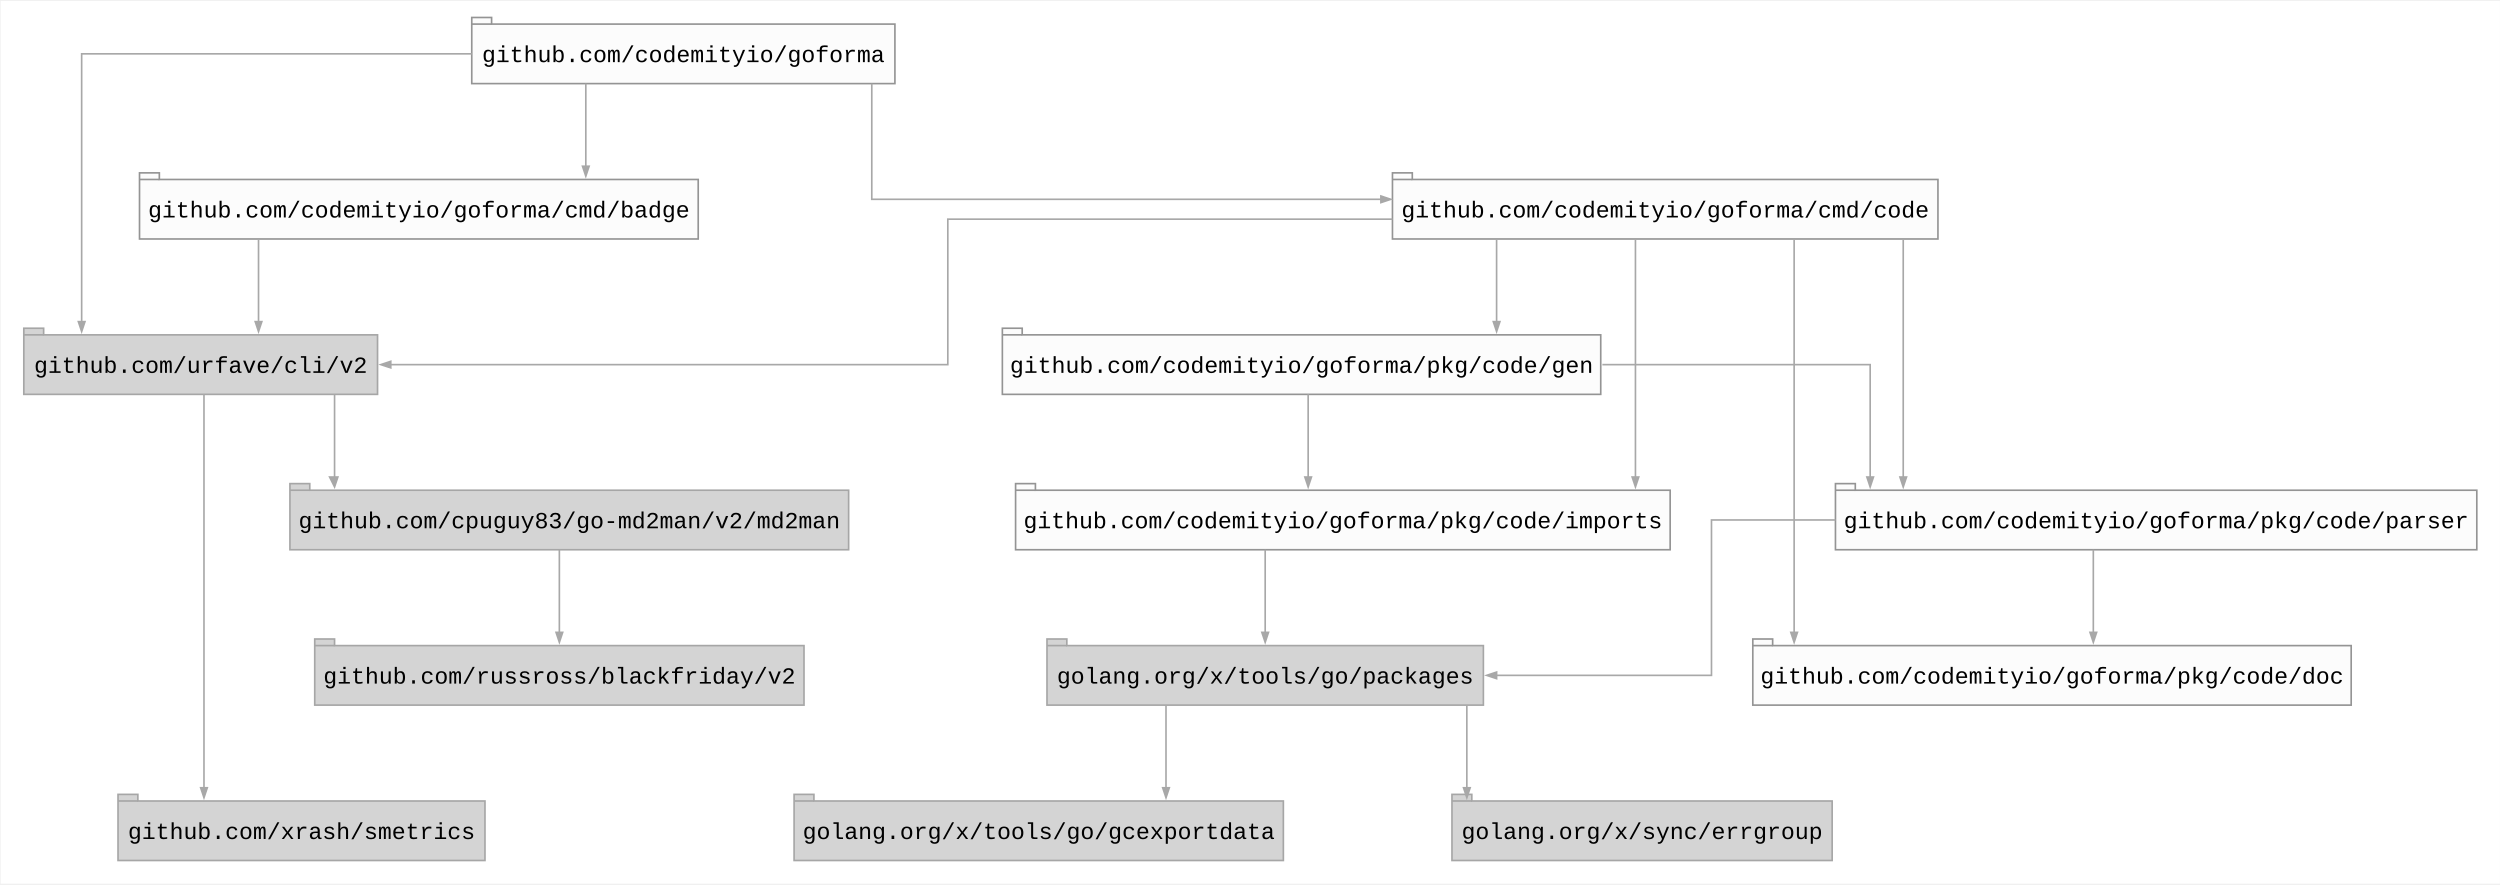
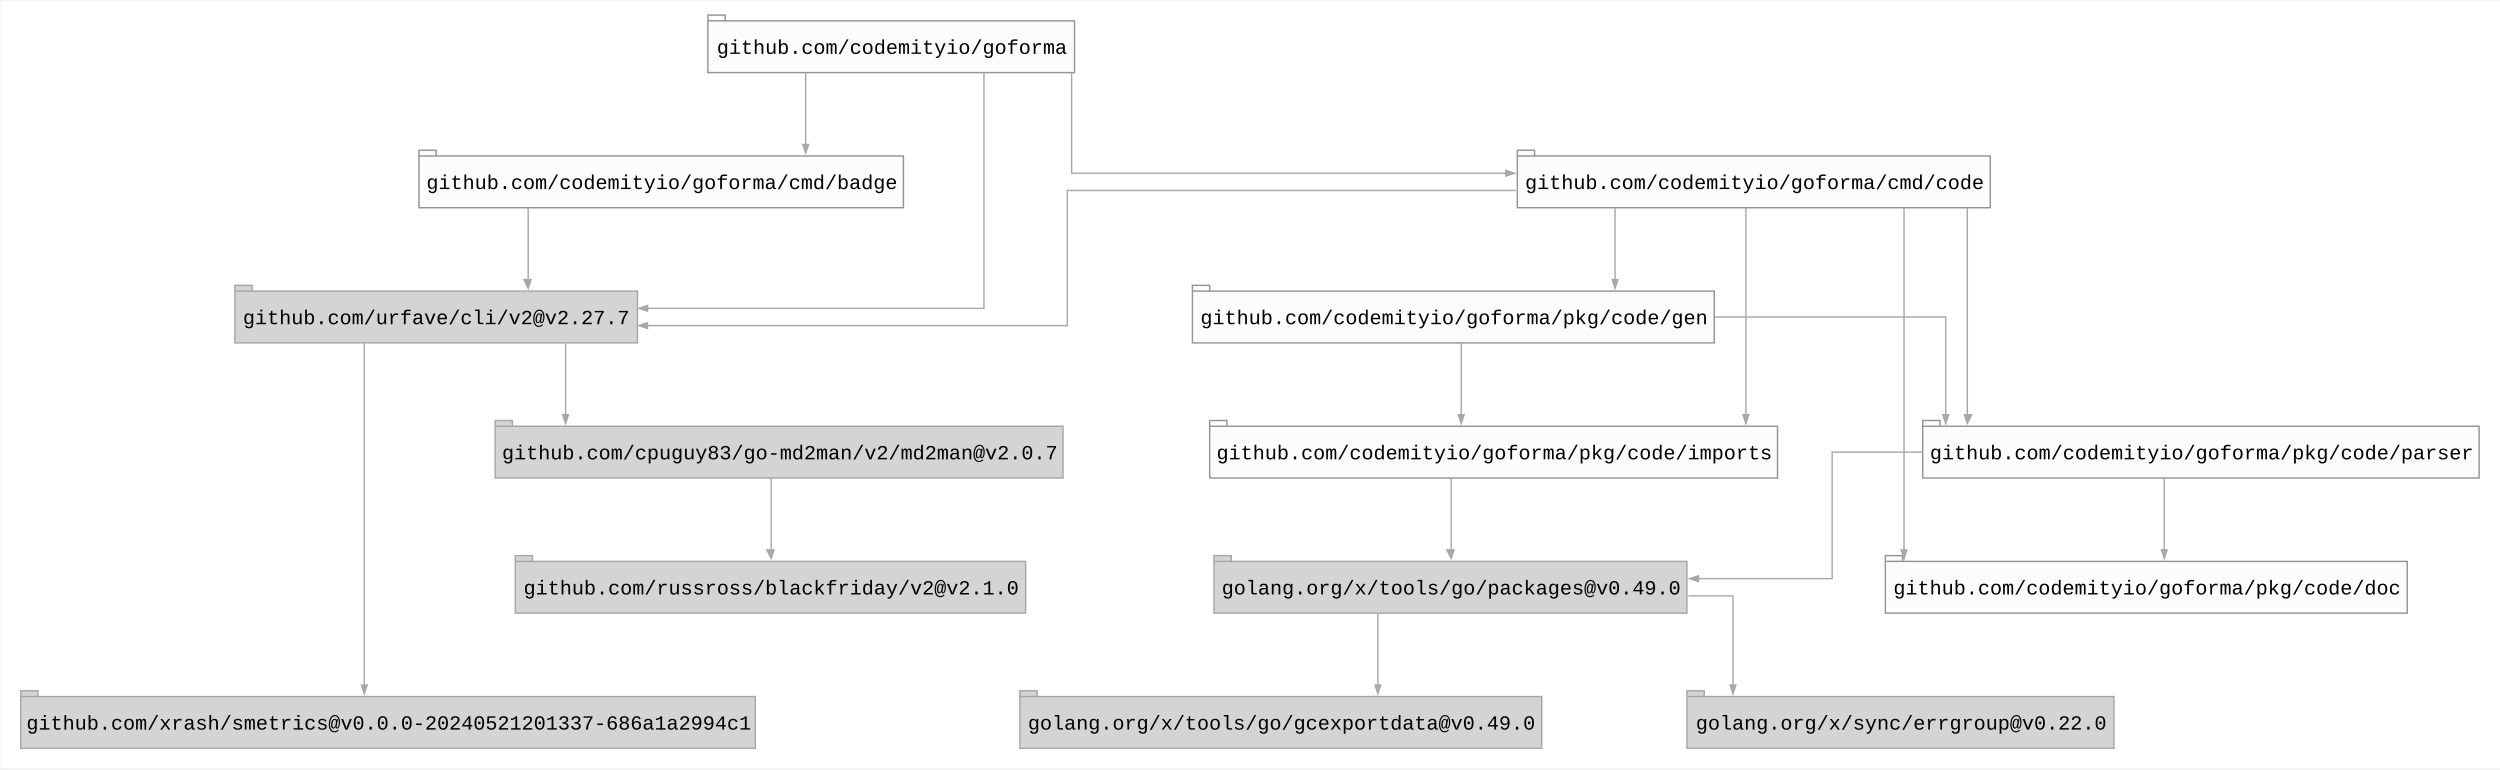
- <svg xmlns="http://www.w3.org/2000/svg" width="1512pt" height="535pt" viewBox="0.00 0.00 1512.43 534.80">
+ <svg xmlns="http://www.w3.org/2000/svg" width="1739pt" height="535pt" viewBox="0.00 0.00 1738.93 534.80">
  <g id="graph0" class="graph" transform="scale(1 1) rotate(0) translate(14.4 520.4)">
-     <polygon fill="white" stroke="none" points="-14,14 -14,-520 1498,-520 1498,14 -14,14" />
+     <polygon fill="white" stroke="none" points="-14,14 -14,-520 1725,-520 1725,14 -14,14" />
    <g id="node1" class="node">
-       <polygon fill="#fcfcfc" stroke="#949494" points="527,-506 283,-506 283,-510 271,-510 271,-470 527,-470 527,-506" />
-       <polyline fill="none" stroke="#949494" points="271,-506 283,-506" />
-       <text text-anchor="middle" x="399" y="-483" font-family="Courier New" font-size="14.00">github.com/codemityio/goforma</text>
+       <polygon fill="#fcfcfc" stroke="#949494" points="733,-506 490,-506 490,-510 478,-510 478,-470 733,-470 733,-506" />
+       <polyline fill="none" stroke="#949494" points="478,-506 490,-506" />
+       <text text-anchor="middle" x="606" y="-483" font-family="Courier New" font-size="14.00">github.com/codemityio/goforma</text>
    </g>
    <g id="node2" class="node">
-       <polygon fill="#fcfcfc" stroke="#949494" points="408,-412 82,-412 82,-416 70,-416 70,-376 408,-376 408,-412" />
-       <polyline fill="none" stroke="#949494" points="70,-412 82,-412" />
-       <text text-anchor="middle" x="239" y="-389" font-family="Courier New" font-size="14.00">github.com/codemityio/goforma/cmd/badge</text>
+       <polygon fill="#fcfcfc" stroke="#949494" points="614,-412 289,-412 289,-416 277,-416 277,-376 614,-376 614,-412" />
+       <polyline fill="none" stroke="#949494" points="277,-412 289,-412" />
+       <text text-anchor="middle" x="446" y="-389" font-family="Courier New" font-size="14.00">github.com/codemityio/goforma/cmd/badge</text>
    </g>
    <g id="edge1" class="edge">
-       <path fill="none" stroke="#a8a8a8" d="M340,-470C340,-470 340,-420 340,-420" />
-       <polygon fill="#a8a8a8" stroke="#a8a8a8" points="342,-420 340,-414 338,-420 342,-420" />
+       <path fill="none" stroke="#a8a8a8" d="M546,-470C546,-470 546,-420 546,-420" />
+       <polygon fill="#a8a8a8" stroke="#a8a8a8" points="548,-420 546,-414 544,-420 548,-420" />
    </g>
    <g id="node3" class="node">
-       <polygon fill="#fcfcfc" stroke="#949494" points="1158,-412 840,-412 840,-416 828,-416 828,-376 1158,-376 1158,-412" />
-       <polyline fill="none" stroke="#949494" points="828,-412 840,-412" />
-       <text text-anchor="middle" x="993" y="-389" font-family="Courier New" font-size="14.00">github.com/codemityio/goforma/cmd/code</text>
+       <polygon fill="#fcfcfc" stroke="#949494" points="1370,-412 1053,-412 1053,-416 1041,-416 1041,-376 1370,-376 1370,-412" />
+       <polyline fill="none" stroke="#949494" points="1041,-412 1053,-412" />
+       <text text-anchor="middle" x="1206" y="-389" font-family="Courier New" font-size="14.00">github.com/codemityio/goforma/cmd/code</text>
    </g>
    <g id="edge2" class="edge">
-       <path fill="none" stroke="#a8a8a8" d="M513,-470C513,-444 513,-400 513,-400 513,-400 821,-400 821,-400" />
-       <polygon fill="#a8a8a8" stroke="#a8a8a8" points="821,-402 827,-400 821,-398 821,-402" />
+       <path fill="none" stroke="#a8a8a8" d="M731,-470C731,-444 731,-400 731,-400 731,-400 1033,-400 1033,-400" />
+       <polygon fill="#a8a8a8" stroke="#a8a8a8" points="1033,-402 1039,-400 1033,-398 1033,-402" />
    </g>
    <g id="node4" class="node">
-       <polygon fill="#d4d4d4" stroke="#a6a6a6" points="214,-318 12,-318 12,-322 0,-322 0,-282 214,-282 214,-318" />
-       <polyline fill="none" stroke="#a6a6a6" points="0,-318 12,-318" />
-       <text text-anchor="middle" x="107" y="-295" font-family="Courier New" font-size="14.00">github.com/urfave/cli/v2</text>
+       <polygon fill="#d4d4d4" stroke="#a6a6a6" points="429,-318 161,-318 161,-322 149,-322 149,-282 429,-282 429,-318" />
+       <polyline fill="none" stroke="#a6a6a6" points="149,-318 161,-318" />
+       <text text-anchor="middle" x="289" y="-295" font-family="Courier New" font-size="14.00">github.com/urfave/cli/v2@v2.27.7</text>
    </g>
    <g id="edge3" class="edge">
-       <path fill="none" stroke="#a8a8a8" d="M271,-488C166,-488 35,-488 35,-488 35,-488 35,-326 35,-326" />
-       <polygon fill="#a8a8a8" stroke="#a8a8a8" points="37,-326 35,-320 33,-326 37,-326" />
+       <path fill="none" stroke="#a8a8a8" d="M670,-470C670,-423 670,-306 670,-306 670,-306 436,-306 436,-306" />
+       <polygon fill="#a8a8a8" stroke="#a8a8a8" points="436,-304 430,-306 436,-308 436,-304" />
    </g>
    <g id="edge4" class="edge">
-       <path fill="none" stroke="#a8a8a8" d="M142,-376C142,-376 142,-326 142,-326" />
-       <polygon fill="#a8a8a8" stroke="#a8a8a8" points="144,-326 142,-320 140,-326 144,-326" />
+       <path fill="none" stroke="#a8a8a8" d="M353,-376C353,-376 353,-326 353,-326" />
+       <polygon fill="#a8a8a8" stroke="#a8a8a8" points="355,-326 353,-320 350,-326 355,-326" />
    </g>
    <g id="edge9" class="edge">
-       <path fill="none" stroke="#a8a8a8" d="M828,-388C705,-388 559,-388 559,-388 559,-388 559,-300 559,-300 559,-300 222,-300 222,-300" />
-       <polygon fill="#a8a8a8" stroke="#a8a8a8" points="222,-298 216,-300 222,-302 222,-298" />
+       <path fill="none" stroke="#a8a8a8" d="M1040,-388C902,-388 728,-388 728,-388 728,-388 728,-294 728,-294 728,-294 436,-294 436,-294" />
+       <polygon fill="#a8a8a8" stroke="#a8a8a8" points="436,-292 430,-294 436,-296 436,-292" />
    </g>
    <g id="node5" class="node">
-       <polygon fill="#fcfcfc" stroke="#949494" points="1408,-130 1058,-130 1058,-134 1046,-134 1046,-94 1408,-94 1408,-130" />
-       <polyline fill="none" stroke="#949494" points="1046,-130 1058,-130" />
-       <text text-anchor="middle" x="1227" y="-107" font-family="Courier New" font-size="14.00">github.com/codemityio/goforma/pkg/code/doc</text>
+       <polygon fill="#fcfcfc" stroke="#949494" points="1660,-130 1309,-130 1309,-134 1297,-134 1297,-94 1660,-94 1660,-130" />
+       <polyline fill="none" stroke="#949494" points="1297,-130 1309,-130" />
+       <text text-anchor="middle" x="1479" y="-107" font-family="Courier New" font-size="14.00">github.com/codemityio/goforma/pkg/code/doc</text>
    </g>
    <g id="edge5" class="edge">
-       <path fill="none" stroke="#a8a8a8" d="M1071,-376C1071,-376 1071,-138 1071,-138" />
-       <polygon fill="#a8a8a8" stroke="#a8a8a8" points="1073,-138 1071,-132 1069,-138 1073,-138" />
+       <path fill="none" stroke="#a8a8a8" d="M1310,-376C1310,-376 1310,-138 1310,-138" />
+       <polygon fill="#a8a8a8" stroke="#a8a8a8" points="1312,-138 1310,-132 1308,-138 1312,-138" />
    </g>
    <g id="node6" class="node">
-       <polygon fill="#fcfcfc" stroke="#949494" points="954,-318 604,-318 604,-322 592,-322 592,-282 954,-282 954,-318" />
-       <polyline fill="none" stroke="#949494" points="592,-318 604,-318" />
-       <text text-anchor="middle" x="773" y="-295" font-family="Courier New" font-size="14.00">github.com/codemityio/goforma/pkg/code/gen</text>
+       <polygon fill="#fcfcfc" stroke="#949494" points="1178,-318 827,-318 827,-322 815,-322 815,-282 1178,-282 1178,-318" />
+       <polyline fill="none" stroke="#949494" points="815,-318 827,-318" />
+       <text text-anchor="middle" x="997" y="-295" font-family="Courier New" font-size="14.00">github.com/codemityio/goforma/pkg/code/gen</text>
    </g>
    <g id="edge6" class="edge">
-       <path fill="none" stroke="#a8a8a8" d="M891,-376C891,-376 891,-326 891,-326" />
-       <polygon fill="#a8a8a8" stroke="#a8a8a8" points="893,-326 891,-320 889,-326 893,-326" />
+       <path fill="none" stroke="#a8a8a8" d="M1109,-376C1109,-376 1109,-326 1109,-326" />
+       <polygon fill="#a8a8a8" stroke="#a8a8a8" points="1111,-326 1109,-320 1107,-326 1111,-326" />
    </g>
    <g id="node7" class="node">
-       <polygon fill="#fcfcfc" stroke="#949494" points="996,-224 612,-224 612,-228 600,-228 600,-188 996,-188 996,-224" />
-       <polyline fill="none" stroke="#949494" points="600,-224 612,-224" />
-       <text text-anchor="middle" x="798" y="-201" font-family="Courier New" font-size="14.00">github.com/codemityio/goforma/pkg/code/imports</text>
+       <polygon fill="#fcfcfc" stroke="#949494" points="1222,-224 839,-224 839,-228 827,-228 827,-188 1222,-188 1222,-224" />
+       <polyline fill="none" stroke="#949494" points="827,-224 839,-224" />
+       <text text-anchor="middle" x="1025" y="-201" font-family="Courier New" font-size="14.00">github.com/codemityio/goforma/pkg/code/imports</text>
    </g>
    <g id="edge7" class="edge">
-       <path fill="none" stroke="#a8a8a8" d="M975,-376C975,-376 975,-232 975,-232" />
-       <polygon fill="#a8a8a8" stroke="#a8a8a8" points="977,-232 975,-226 973,-232 977,-232" />
+       <path fill="none" stroke="#a8a8a8" d="M1200,-376C1200,-376 1200,-232 1200,-232" />
+       <polygon fill="#a8a8a8" stroke="#a8a8a8" points="1202,-232 1200,-226 1198,-232 1202,-232" />
    </g>
    <g id="node8" class="node">
-       <polygon fill="#fcfcfc" stroke="#949494" points="1484,-224 1108,-224 1108,-228 1096,-228 1096,-188 1484,-188 1484,-224" />
-       <polyline fill="none" stroke="#949494" points="1096,-224 1108,-224" />
-       <text text-anchor="middle" x="1290" y="-201" font-family="Courier New" font-size="14.00">github.com/codemityio/goforma/pkg/code/parser</text>
+       <polygon fill="#fcfcfc" stroke="#949494" points="1710,-224 1335,-224 1335,-228 1323,-228 1323,-188 1710,-188 1710,-224" />
+       <polyline fill="none" stroke="#949494" points="1323,-224 1335,-224" />
+       <text text-anchor="middle" x="1517" y="-201" font-family="Courier New" font-size="14.00">github.com/codemityio/goforma/pkg/code/parser</text>
    </g>
    <g id="edge8" class="edge">
-       <path fill="none" stroke="#a8a8a8" d="M1137,-376C1137,-376 1137,-232 1137,-232" />
-       <polygon fill="#a8a8a8" stroke="#a8a8a8" points="1139,-232 1137,-226 1135,-232 1139,-232" />
+       <path fill="none" stroke="#a8a8a8" d="M1354,-376C1354,-376 1354,-232 1354,-232" />
+       <polygon fill="#a8a8a8" stroke="#a8a8a8" points="1357,-232 1354,-226 1352,-232 1357,-232" />
    </g>
    <g id="node10" class="node">
-       <polygon fill="#d4d4d4" stroke="#a6a6a6" points="499,-224 173,-224 173,-228 161,-228 161,-188 499,-188 499,-224" />
-       <polyline fill="none" stroke="#a6a6a6" points="161,-224 173,-224" />
-       <text text-anchor="middle" x="330" y="-201" font-family="Courier New" font-size="14.00">github.com/cpuguy83/go-md2man/v2/md2man</text>
+       <polygon fill="#d4d4d4" stroke="#a6a6a6" points="725,-224 342,-224 342,-228 330,-228 330,-188 725,-188 725,-224" />
+       <polyline fill="none" stroke="#a6a6a6" points="330,-224 342,-224" />
+       <text text-anchor="middle" x="528" y="-201" font-family="Courier New" font-size="14.00">github.com/cpuguy83/go-md2man/v2/md2man@v2.0.7</text>
    </g>
    <g id="edge16" class="edge">
-       <path fill="none" stroke="#a8a8a8" d="M188,-282C188,-282 188,-232 188,-232" />
-       <polygon fill="#a8a8a8" stroke="#a8a8a8" points="190,-232 188,-226 185,-232 190,-232" />
+       <path fill="none" stroke="#a8a8a8" d="M379,-282C379,-282 379,-232 379,-232" />
+       <polygon fill="#a8a8a8" stroke="#a8a8a8" points="381,-232 379,-226 377,-232 381,-232" />
    </g>
    <g id="node12" class="node">
-       <polygon fill="#d4d4d4" stroke="#a6a6a6" points="279,-36 69,-36 69,-40 57,-40 57,0 279,0 279,-36" />
-       <polyline fill="none" stroke="#a6a6a6" points="57,-36 69,-36" />
-       <text text-anchor="middle" x="168" y="-13" font-family="Courier New" font-size="14.00">github.com/xrash/smetrics</text>
+       <polygon fill="#d4d4d4" stroke="#a6a6a6" points="511,-36 12,-36 12,-40 0,-40 0,0 511,0 511,-36" />
+       <polyline fill="none" stroke="#a6a6a6" points="0,-36 12,-36" />
+       <text text-anchor="middle" x="256" y="-13" font-family="Courier New" font-size="14.00">github.com/xrash/smetrics@v0.0.0-20240521201337-686a1a2994c1</text>
    </g>
    <g id="edge17" class="edge">
-       <path fill="none" stroke="#a8a8a8" d="M109,-282C109,-282 109,-44 109,-44" />
-       <polygon fill="#a8a8a8" stroke="#a8a8a8" points="111,-44 109,-38 107,-44 111,-44" />
+       <path fill="none" stroke="#a8a8a8" d="M239,-282C239,-282 239,-44 239,-44" />
+       <polygon fill="#a8a8a8" stroke="#a8a8a8" points="241,-44 239,-38 237,-44 241,-44" />
    </g>
    <g id="edge10" class="edge">
-       <path fill="none" stroke="#a8a8a8" d="M777,-282C777,-282 777,-232 777,-232" />
-       <polygon fill="#a8a8a8" stroke="#a8a8a8" points="779,-232 777,-226 775,-232 779,-232" />
+       <path fill="none" stroke="#a8a8a8" d="M1002,-282C1002,-282 1002,-232 1002,-232" />
+       <polygon fill="#a8a8a8" stroke="#a8a8a8" points="1004,-232 1002,-226 1000,-232 1004,-232" />
    </g>
    <g id="edge11" class="edge">
-       <path fill="none" stroke="#a8a8a8" d="M955,-300C1037,-300 1117,-300 1117,-300 1117,-300 1117,-232 1117,-232" />
-       <polygon fill="#a8a8a8" stroke="#a8a8a8" points="1119,-232 1117,-226 1115,-232 1119,-232" />
+       <path fill="none" stroke="#a8a8a8" d="M1178,-300C1260,-300 1339,-300 1339,-300 1339,-300 1339,-232 1339,-232" />
+       <polygon fill="#a8a8a8" stroke="#a8a8a8" points="1341,-232 1339,-226 1337,-232 1341,-232" />
    </g>
    <g id="node9" class="node">
-       <polygon fill="#d4d4d4" stroke="#a6a6a6" points="883,-130 631,-130 631,-134 619,-134 619,-94 883,-94 883,-130" />
-       <polyline fill="none" stroke="#a6a6a6" points="619,-130 631,-130" />
-       <text text-anchor="middle" x="751" y="-107" font-family="Courier New" font-size="14.00">golang.org/x/tools/go/packages</text>
+       <polygon fill="#d4d4d4" stroke="#a6a6a6" points="1159,-130 842,-130 842,-134 830,-134 830,-94 1159,-94 1159,-130" />
+       <polyline fill="none" stroke="#a6a6a6" points="830,-130 842,-130" />
+       <text text-anchor="middle" x="995" y="-107" font-family="Courier New" font-size="14.00">golang.org/x/tools/go/packages@v0.49.0</text>
    </g>
    <g id="edge12" class="edge">
-       <path fill="none" stroke="#a8a8a8" d="M751,-188C751,-188 751,-138 751,-138" />
-       <polygon fill="#a8a8a8" stroke="#a8a8a8" points="753,-138 751,-132 749,-138 753,-138" />
+       <path fill="none" stroke="#a8a8a8" d="M995,-188C995,-188 995,-138 995,-138" />
+       <polygon fill="#a8a8a8" stroke="#a8a8a8" points="997,-138 995,-132 992,-138 997,-138" />
    </g>
    <g id="edge13" class="edge">
-       <path fill="none" stroke="#a8a8a8" d="M1252,-188C1252,-188 1252,-138 1252,-138" />
-       <polygon fill="#a8a8a8" stroke="#a8a8a8" points="1254,-138 1252,-132 1250,-138 1254,-138" />
+       <path fill="none" stroke="#a8a8a8" d="M1491,-188C1491,-188 1491,-138 1491,-138" />
+       <polygon fill="#a8a8a8" stroke="#a8a8a8" points="1493,-138 1491,-132 1489,-138 1493,-138" />
    </g>
    <g id="edge14" class="edge">
-       <path fill="none" stroke="#a8a8a8" d="M1096,-206C1053,-206 1021,-206 1021,-206 1021,-206 1021,-112 1021,-112 1021,-112 891,-112 891,-112" />
-       <polygon fill="#a8a8a8" stroke="#a8a8a8" points="891,-110 885,-112 891,-114 891,-110" />
+       <path fill="none" stroke="#a8a8a8" d="M1323,-206C1286,-206 1260,-206 1260,-206 1260,-206 1260,-118 1260,-118 1260,-118 1167,-118 1167,-118" />
+       <polygon fill="#a8a8a8" stroke="#a8a8a8" points="1167,-116 1161,-118 1167,-120 1167,-116" />
    </g>
    <g id="node13" class="node">
-       <polygon fill="#d4d4d4" stroke="#a6a6a6" points="1094,-36 876,-36 876,-40 864,-40 864,0 1094,0 1094,-36" />
-       <polyline fill="none" stroke="#a6a6a6" points="864,-36 876,-36" />
-       <text text-anchor="middle" x="979" y="-13" font-family="Courier New" font-size="14.00">golang.org/x/sync/errgroup</text>
+       <polygon fill="#d4d4d4" stroke="#a6a6a6" points="1456,-36 1171,-36 1171,-40 1159,-40 1159,0 1456,0 1456,-36" />
+       <polyline fill="none" stroke="#a6a6a6" points="1159,-36 1171,-36" />
+       <text text-anchor="middle" x="1308" y="-13" font-family="Courier New" font-size="14.00">golang.org/x/sync/errgroup@v0.22.0</text>
    </g>
    <g id="edge18" class="edge">
-       <path fill="none" stroke="#a8a8a8" d="M873,-94C873,-94 873,-44 873,-44" />
-       <polygon fill="#a8a8a8" stroke="#a8a8a8" points="875,-44 873,-38 871,-44 875,-44" />
+       <path fill="none" stroke="#a8a8a8" d="M1160,-106C1178,-106 1191,-106 1191,-106 1191,-106 1191,-44 1191,-44" />
+       <polygon fill="#a8a8a8" stroke="#a8a8a8" points="1193,-44 1191,-38 1189,-44 1193,-44" />
    </g>
    <g id="node14" class="node">
-       <polygon fill="#d4d4d4" stroke="#a6a6a6" points="762,-36 478,-36 478,-40 466,-40 466,0 762,0 762,-36" />
-       <polyline fill="none" stroke="#a6a6a6" points="466,-36 478,-36" />
-       <text text-anchor="middle" x="614" y="-13" font-family="Courier New" font-size="14.00">golang.org/x/tools/go/gcexportdata</text>
+       <polygon fill="#d4d4d4" stroke="#a6a6a6" points="1058,-36 707,-36 707,-40 695,-40 695,0 1058,0 1058,-36" />
+       <polyline fill="none" stroke="#a6a6a6" points="695,-36 707,-36" />
+       <text text-anchor="middle" x="877" y="-13" font-family="Courier New" font-size="14.00">golang.org/x/tools/go/gcexportdata@v0.49.0</text>
    </g>
    <g id="edge19" class="edge">
-       <path fill="none" stroke="#a8a8a8" d="M691,-94C691,-94 691,-44 691,-44" />
-       <polygon fill="#a8a8a8" stroke="#a8a8a8" points="693,-44 691,-38 689,-44 693,-44" />
+       <path fill="none" stroke="#a8a8a8" d="M944,-94C944,-94 944,-44 944,-44" />
+       <polygon fill="#a8a8a8" stroke="#a8a8a8" points="946,-44 944,-38 942,-44 946,-44" />
    </g>
    <g id="node11" class="node">
-       <polygon fill="#d4d4d4" stroke="#a6a6a6" points="472,-130 188,-130 188,-134 176,-134 176,-94 472,-94 472,-130" />
-       <polyline fill="none" stroke="#a6a6a6" points="176,-130 188,-130" />
-       <text text-anchor="middle" x="324" y="-107" font-family="Courier New" font-size="14.00">github.com/russross/blackfriday/v2</text>
+       <polygon fill="#d4d4d4" stroke="#a6a6a6" points="699,-130 356,-130 356,-134 344,-134 344,-94 699,-94 699,-130" />
+       <polyline fill="none" stroke="#a6a6a6" points="344,-130 356,-130" />
+       <text text-anchor="middle" x="522" y="-107" font-family="Courier New" font-size="14.00">github.com/russross/blackfriday/v2@v2.1.0</text>
    </g>
    <g id="edge15" class="edge">
-       <path fill="none" stroke="#a8a8a8" d="M324,-188C324,-188 324,-138 324,-138" />
-       <polygon fill="#a8a8a8" stroke="#a8a8a8" points="326,-138 324,-132 322,-138 326,-138" />
+       <path fill="none" stroke="#a8a8a8" d="M522,-188C522,-188 522,-138 522,-138" />
+       <polygon fill="#a8a8a8" stroke="#a8a8a8" points="524,-138 522,-132 519,-138 524,-138" />
    </g>
  </g>
</svg>
